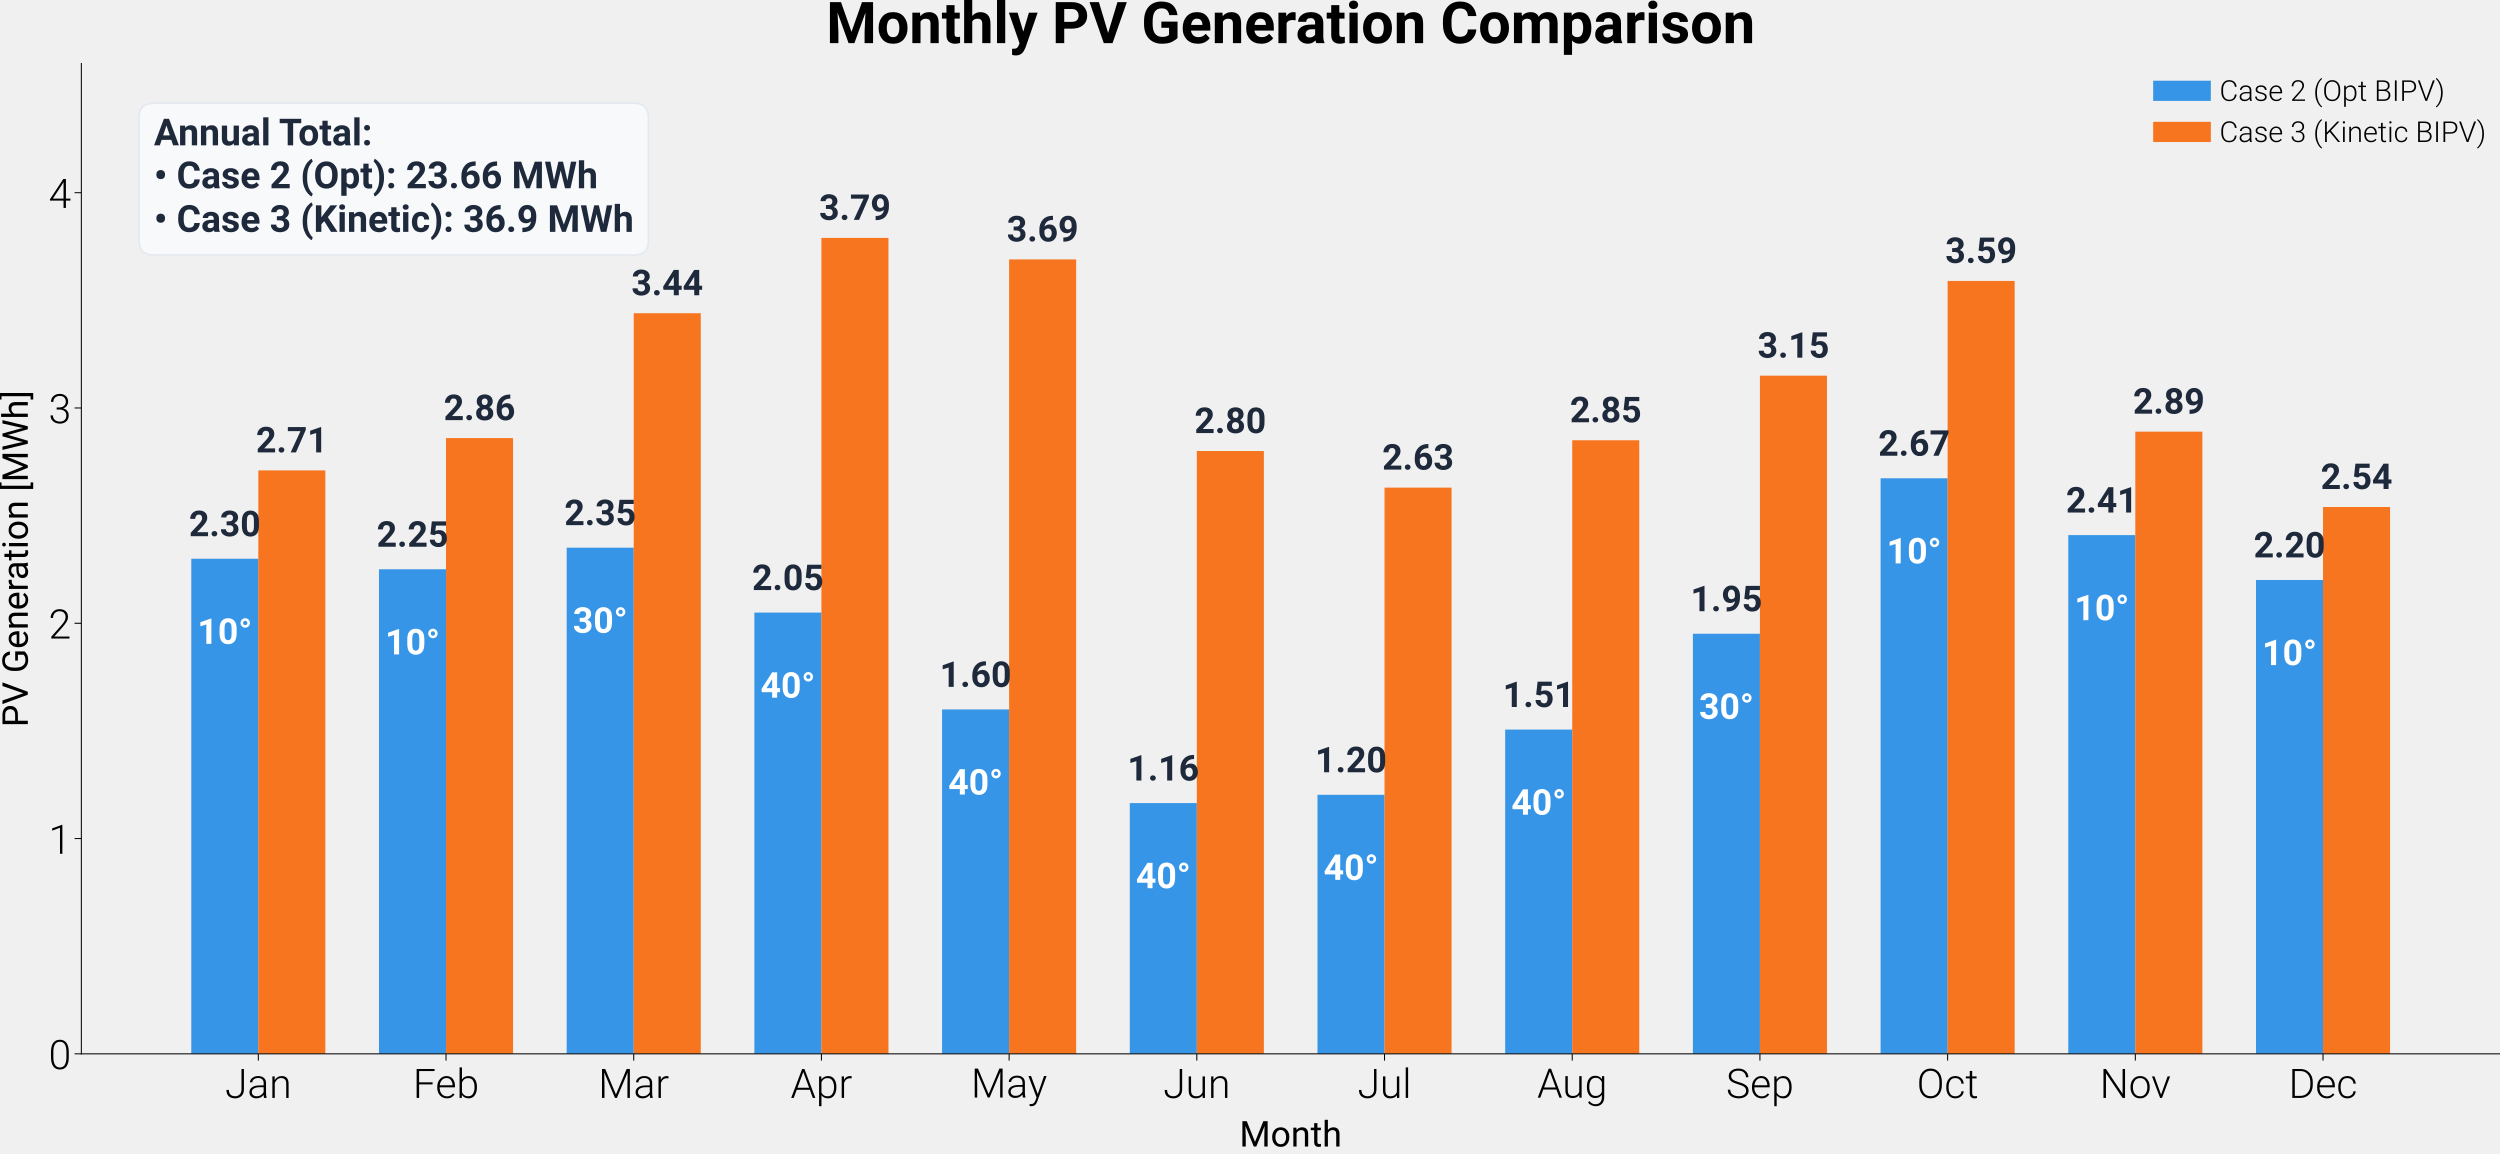
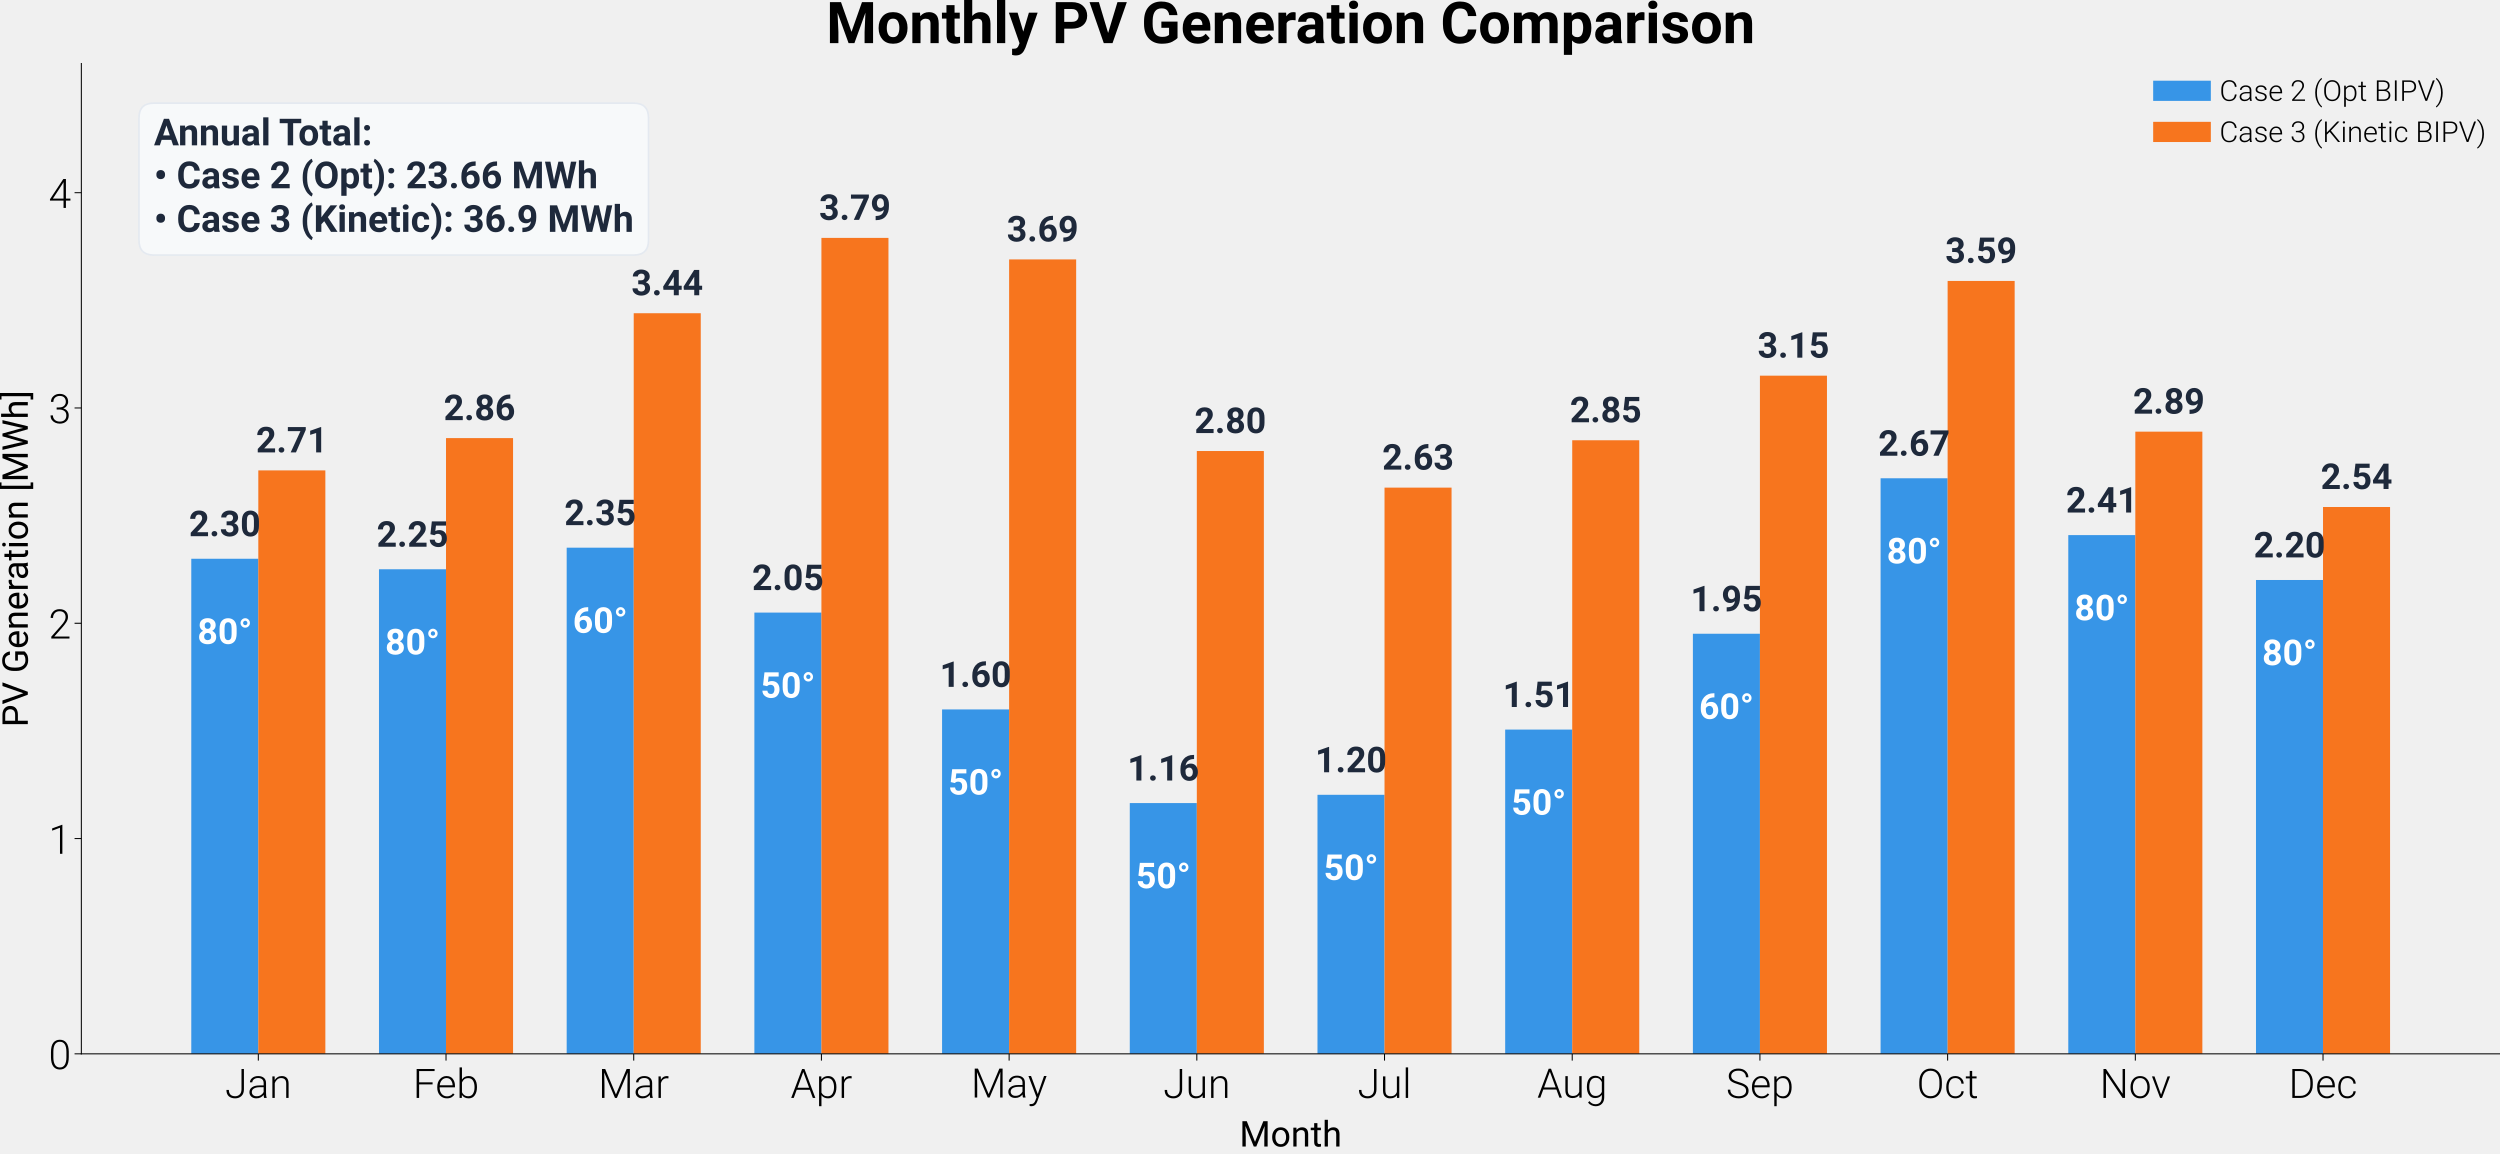
<svg xmlns="http://www.w3.org/2000/svg" xmlns:xlink="http://www.w3.org/1999/xlink" width="737.008pt" height="340.157pt" viewBox="0 0 737.008 340.157" version="1.1">
  <defs>
    <style type="text/css">*{stroke-linejoin: round; stroke-linecap: butt}</style>
  </defs>
  <g id="figure_1">
    <g id="patch_1">
      <path d="M 0 340.157  L 737.008 340.157  L 737.008 0  L 0 0  L 0 340.157  z " style="fill: none" />
    </g>
    <g id="axes_1">
      <g id="patch_2">
        <path d="M 23.98 310.677  L 737.008 310.677  L 737.008 18.72  L 23.98 18.72  L 23.98 310.677  z " style="fill: none" />
      </g>
      <g id="matplotlib.axis_1">
        <g id="xtick_1">
          <g id="line2d_1">
            <defs>
-               <path id="m864b86af0f" d="M 0 0  L 0 2  " style="stroke: #000000; stroke-width: 0.3" />
+               <path id="m0140842e9e" d="M 0 0  L 0 2  " style="stroke: #000000; stroke-width: 0.3" />
            </defs>
            <g>
-               <use xlink:href="#m864b86af0f" x="76.153" y="310.677" style="stroke: #000000; stroke-width: 0.3" />
+               <use xlink:href="#m0140842e9e" x="76.153" y="310.677" style="stroke: #000000; stroke-width: 0.3" />
            </g>
          </g>
          <g id="text_1">
            <text style="font-weight: 300; font-size: 12px; font-family: 'Roboto', 'Lato', 'Inter', 'Open Sans', 'Arial', 'Helvetica', 'Paperlogy', 'Noto Sans CJK KR', 'Pretendard', 'Gothic A1', 'Freesentation', 'AppleGothic', 'Malgun Gothic', sans-serif; text-anchor: middle" x="76.153" y="323.677" transform="rotate(-0 76.15277 323.6775)">Jan</text>
          </g>
        </g>
        <g id="xtick_2">
          <g id="line2d_2">
            <g>
-               <use xlink:href="#m864b86af0f" x="131.488" y="310.677" style="stroke: #000000; stroke-width: 0.3" />
+               <use xlink:href="#m0140842e9e" x="131.488" y="310.677" style="stroke: #000000; stroke-width: 0.3" />
            </g>
          </g>
          <g id="text_2">
            <text style="font-weight: 300; font-size: 12px; font-family: 'Roboto', 'Lato', 'Inter', 'Open Sans', 'Arial', 'Helvetica', 'Paperlogy', 'Noto Sans CJK KR', 'Pretendard', 'Gothic A1', 'Freesentation', 'AppleGothic', 'Malgun Gothic', sans-serif; text-anchor: middle" x="131.488" y="323.677" transform="rotate(-0 131.4875 323.6775)">Feb</text>
          </g>
        </g>
        <g id="xtick_3">
          <g id="line2d_3">
            <g>
-               <use xlink:href="#m864b86af0f" x="186.822" y="310.677" style="stroke: #000000; stroke-width: 0.3" />
+               <use xlink:href="#m0140842e9e" x="186.822" y="310.677" style="stroke: #000000; stroke-width: 0.3" />
            </g>
          </g>
          <g id="text_3">
            <text style="font-weight: 300; font-size: 12px; font-family: 'Roboto', 'Lato', 'Inter', 'Open Sans', 'Arial', 'Helvetica', 'Paperlogy', 'Noto Sans CJK KR', 'Pretendard', 'Gothic A1', 'Freesentation', 'AppleGothic', 'Malgun Gothic', sans-serif; text-anchor: middle" x="186.822" y="323.677" transform="rotate(-0 186.8223 323.6775)">Mar</text>
          </g>
        </g>
        <g id="xtick_4">
          <g id="line2d_4">
            <g>
-               <use xlink:href="#m864b86af0f" x="242.157" y="310.677" style="stroke: #000000; stroke-width: 0.3" />
+               <use xlink:href="#m0140842e9e" x="242.157" y="310.677" style="stroke: #000000; stroke-width: 0.3" />
            </g>
          </g>
          <g id="text_4">
            <text style="font-weight: 300; font-size: 12px; font-family: 'Roboto', 'Lato', 'Inter', 'Open Sans', 'Arial', 'Helvetica', 'Paperlogy', 'Noto Sans CJK KR', 'Pretendard', 'Gothic A1', 'Freesentation', 'AppleGothic', 'Malgun Gothic', sans-serif; text-anchor: middle" x="242.157" y="323.677" transform="rotate(-0 242.157 323.6775)">Apr</text>
          </g>
        </g>
        <g id="xtick_5">
          <g id="line2d_5">
            <g>
-               <use xlink:href="#m864b86af0f" x="297.492" y="310.677" style="stroke: #000000; stroke-width: 0.3" />
+               <use xlink:href="#m0140842e9e" x="297.492" y="310.677" style="stroke: #000000; stroke-width: 0.3" />
            </g>
          </g>
          <g id="text_5">
            <text style="font-weight: 300; font-size: 12px; font-family: 'Roboto', 'Lato', 'Inter', 'Open Sans', 'Arial', 'Helvetica', 'Paperlogy', 'Noto Sans CJK KR', 'Pretendard', 'Gothic A1', 'Freesentation', 'AppleGothic', 'Malgun Gothic', sans-serif; text-anchor: middle" x="297.492" y="323.554" transform="rotate(-0 297.4918 323.5537)">May</text>
          </g>
        </g>
        <g id="xtick_6">
          <g id="line2d_6">
            <g>
-               <use xlink:href="#m864b86af0f" x="352.827" y="310.677" style="stroke: #000000; stroke-width: 0.3" />
+               <use xlink:href="#m0140842e9e" x="352.827" y="310.677" style="stroke: #000000; stroke-width: 0.3" />
            </g>
          </g>
          <g id="text_6">
            <text style="font-weight: 300; font-size: 12px; font-family: 'Roboto', 'Lato', 'Inter', 'Open Sans', 'Arial', 'Helvetica', 'Paperlogy', 'Noto Sans CJK KR', 'Pretendard', 'Gothic A1', 'Freesentation', 'AppleGothic', 'Malgun Gothic', sans-serif; text-anchor: middle" x="352.827" y="323.677" transform="rotate(-0 352.8266 323.6775)">Jun</text>
          </g>
        </g>
        <g id="xtick_7">
          <g id="line2d_7">
            <g>
-               <use xlink:href="#m864b86af0f" x="408.161" y="310.677" style="stroke: #000000; stroke-width: 0.3" />
+               <use xlink:href="#m0140842e9e" x="408.161" y="310.677" style="stroke: #000000; stroke-width: 0.3" />
            </g>
          </g>
          <g id="text_7">
            <text style="font-weight: 300; font-size: 12px; font-family: 'Roboto', 'Lato', 'Inter', 'Open Sans', 'Arial', 'Helvetica', 'Paperlogy', 'Noto Sans CJK KR', 'Pretendard', 'Gothic A1', 'Freesentation', 'AppleGothic', 'Malgun Gothic', sans-serif; text-anchor: middle" x="408.161" y="323.677" transform="rotate(-0 408.1613 323.6775)">Jul</text>
          </g>
        </g>
        <g id="xtick_8">
          <g id="line2d_8">
            <g>
-               <use xlink:href="#m864b86af0f" x="463.496" y="310.677" style="stroke: #000000; stroke-width: 0.3" />
+               <use xlink:href="#m0140842e9e" x="463.496" y="310.677" style="stroke: #000000; stroke-width: 0.3" />
            </g>
          </g>
          <g id="text_8">
            <text style="font-weight: 300; font-size: 12px; font-family: 'Roboto', 'Lato', 'Inter', 'Open Sans', 'Arial', 'Helvetica', 'Paperlogy', 'Noto Sans CJK KR', 'Pretendard', 'Gothic A1', 'Freesentation', 'AppleGothic', 'Malgun Gothic', sans-serif; text-anchor: middle" x="463.496" y="323.589" transform="rotate(-0 463.4961 323.5894)">Aug</text>
          </g>
        </g>
        <g id="xtick_9">
          <g id="line2d_9">
            <g>
-               <use xlink:href="#m864b86af0f" x="518.831" y="310.677" style="stroke: #000000; stroke-width: 0.3" />
+               <use xlink:href="#m0140842e9e" x="518.831" y="310.677" style="stroke: #000000; stroke-width: 0.3" />
            </g>
          </g>
          <g id="text_9">
            <text style="font-weight: 300; font-size: 12px; font-family: 'Roboto', 'Lato', 'Inter', 'Open Sans', 'Arial', 'Helvetica', 'Paperlogy', 'Noto Sans CJK KR', 'Pretendard', 'Gothic A1', 'Freesentation', 'AppleGothic', 'Malgun Gothic', sans-serif; text-anchor: middle" x="518.831" y="323.677" transform="rotate(-0 518.8308 323.6775)">Sep</text>
          </g>
        </g>
        <g id="xtick_10">
          <g id="line2d_10">
            <g>
-               <use xlink:href="#m864b86af0f" x="574.166" y="310.677" style="stroke: #000000; stroke-width: 0.3" />
+               <use xlink:href="#m0140842e9e" x="574.166" y="310.677" style="stroke: #000000; stroke-width: 0.3" />
            </g>
          </g>
          <g id="text_10">
            <text style="font-weight: 300; font-size: 12px; font-family: 'Roboto', 'Lato', 'Inter', 'Open Sans', 'Arial', 'Helvetica', 'Paperlogy', 'Noto Sans CJK KR', 'Pretendard', 'Gothic A1', 'Freesentation', 'AppleGothic', 'Malgun Gothic', sans-serif; text-anchor: middle" x="574.166" y="323.677" transform="rotate(-0 574.1656 323.6775)">Oct</text>
          </g>
        </g>
        <g id="xtick_11">
          <g id="line2d_11">
            <g>
-               <use xlink:href="#m864b86af0f" x="629.5" y="310.677" style="stroke: #000000; stroke-width: 0.3" />
+               <use xlink:href="#m0140842e9e" x="629.5" y="310.677" style="stroke: #000000; stroke-width: 0.3" />
            </g>
          </g>
          <g id="text_11">
            <text style="font-weight: 300; font-size: 12px; font-family: 'Roboto', 'Lato', 'Inter', 'Open Sans', 'Arial', 'Helvetica', 'Paperlogy', 'Noto Sans CJK KR', 'Pretendard', 'Gothic A1', 'Freesentation', 'AppleGothic', 'Malgun Gothic', sans-serif; text-anchor: middle" x="629.5" y="323.677" transform="rotate(-0 629.5003 323.6775)">Nov</text>
          </g>
        </g>
        <g id="xtick_12">
          <g id="line2d_12">
            <g>
-               <use xlink:href="#m864b86af0f" x="684.835" y="310.677" style="stroke: #000000; stroke-width: 0.3" />
+               <use xlink:href="#m0140842e9e" x="684.835" y="310.677" style="stroke: #000000; stroke-width: 0.3" />
            </g>
          </g>
          <g id="text_12">
            <text style="font-weight: 300; font-size: 12px; font-family: 'Roboto', 'Lato', 'Inter', 'Open Sans', 'Arial', 'Helvetica', 'Paperlogy', 'Noto Sans CJK KR', 'Pretendard', 'Gothic A1', 'Freesentation', 'AppleGothic', 'Malgun Gothic', sans-serif; text-anchor: middle" x="684.835" y="323.677" transform="rotate(-0 684.8351 323.6775)">Dec</text>
          </g>
        </g>
        <g id="text_13">
          <text style="font-size: 10.5px; font-family: 'Roboto', 'Lato', 'Inter', 'Open Sans', 'Arial', 'Helvetica', 'Paperlogy', 'Noto Sans CJK KR', 'Pretendard', 'Gothic A1', 'Freesentation', 'AppleGothic', 'Malgun Gothic', sans-serif; text-anchor: middle" x="380.494" y="337.99" transform="rotate(-0 380.4939 337.99)">Month</text>
        </g>
      </g>
      <g id="matplotlib.axis_2">
        <g id="ytick_1">
          <g id="line2d_13">
            <defs>
-               <path id="m030aab9003" d="M 0 0  L -2 0  " style="stroke: #000000; stroke-width: 0.3" />
+               <path id="m5243ebfebb" d="M 0 0  L -2 0  " style="stroke: #000000; stroke-width: 0.3" />
            </defs>
            <g>
-               <use xlink:href="#m030aab9003" x="23.98" y="310.677" style="stroke: #000000; stroke-width: 0.3" />
+               <use xlink:href="#m5243ebfebb" x="23.98" y="310.677" style="stroke: #000000; stroke-width: 0.3" />
            </g>
          </g>
          <g id="text_14">
            <text style="font-weight: 300; font-size: 12px; font-family: 'Roboto', 'Lato', 'Inter', 'Open Sans', 'Arial', 'Helvetica', 'Paperlogy', 'Noto Sans CJK KR', 'Pretendard', 'Gothic A1', 'Freesentation', 'AppleGothic', 'Malgun Gothic', sans-serif; text-anchor: end" x="20.98" y="315.177" transform="rotate(-0 20.98 315.1775)">0</text>
          </g>
        </g>
        <g id="ytick_2">
          <g id="line2d_14">
            <g>
-               <use xlink:href="#m030aab9003" x="23.98" y="247.208" style="stroke: #000000; stroke-width: 0.3" />
+               <use xlink:href="#m5243ebfebb" x="23.98" y="247.208" style="stroke: #000000; stroke-width: 0.3" />
            </g>
          </g>
          <g id="text_15">
            <text style="font-weight: 300; font-size: 12px; font-family: 'Roboto', 'Lato', 'Inter', 'Open Sans', 'Arial', 'Helvetica', 'Paperlogy', 'Noto Sans CJK KR', 'Pretendard', 'Gothic A1', 'Freesentation', 'AppleGothic', 'Malgun Gothic', sans-serif; text-anchor: end" x="20.98" y="251.708" transform="rotate(-0 20.98 251.7085)">1</text>
          </g>
        </g>
        <g id="ytick_3">
          <g id="line2d_15">
            <g>
-               <use xlink:href="#m030aab9003" x="23.98" y="183.739" style="stroke: #000000; stroke-width: 0.3" />
+               <use xlink:href="#m5243ebfebb" x="23.98" y="183.739" style="stroke: #000000; stroke-width: 0.3" />
            </g>
          </g>
          <g id="text_16">
            <text style="font-weight: 300; font-size: 12px; font-family: 'Roboto', 'Lato', 'Inter', 'Open Sans', 'Arial', 'Helvetica', 'Paperlogy', 'Noto Sans CJK KR', 'Pretendard', 'Gothic A1', 'Freesentation', 'AppleGothic', 'Malgun Gothic', sans-serif; text-anchor: end" x="20.98" y="188.239" transform="rotate(-0 20.98 188.2394)">2</text>
          </g>
        </g>
        <g id="ytick_4">
          <g id="line2d_16">
            <g>
-               <use xlink:href="#m030aab9003" x="23.98" y="120.27" style="stroke: #000000; stroke-width: 0.3" />
+               <use xlink:href="#m5243ebfebb" x="23.98" y="120.27" style="stroke: #000000; stroke-width: 0.3" />
            </g>
          </g>
          <g id="text_17">
            <text style="font-weight: 300; font-size: 12px; font-family: 'Roboto', 'Lato', 'Inter', 'Open Sans', 'Arial', 'Helvetica', 'Paperlogy', 'Noto Sans CJK KR', 'Pretendard', 'Gothic A1', 'Freesentation', 'AppleGothic', 'Malgun Gothic', sans-serif; text-anchor: end" x="20.98" y="124.77" transform="rotate(-0 20.98 124.7704)">3</text>
          </g>
        </g>
        <g id="ytick_5">
          <g id="line2d_17">
            <g>
-               <use xlink:href="#m030aab9003" x="23.98" y="56.801" style="stroke: #000000; stroke-width: 0.3" />
+               <use xlink:href="#m5243ebfebb" x="23.98" y="56.801" style="stroke: #000000; stroke-width: 0.3" />
            </g>
          </g>
          <g id="text_18">
            <text style="font-weight: 300; font-size: 12px; font-family: 'Roboto', 'Lato', 'Inter', 'Open Sans', 'Arial', 'Helvetica', 'Paperlogy', 'Noto Sans CJK KR', 'Pretendard', 'Gothic A1', 'Freesentation', 'AppleGothic', 'Malgun Gothic', sans-serif; text-anchor: end" x="20.98" y="61.301" transform="rotate(-0 20.98 61.30141)">4</text>
          </g>
        </g>
        <g id="text_19">
          <text style="font-size: 10.5px; font-family: 'Roboto', 'Lato', 'Inter', 'Open Sans', 'Arial', 'Helvetica', 'Paperlogy', 'Noto Sans CJK KR', 'Pretendard', 'Gothic A1', 'Freesentation', 'AppleGothic', 'Malgun Gothic', sans-serif; text-anchor: middle" x="8.197" y="164.699" transform="rotate(-90 8.196563 164.6987)">PV Generation [MWh]</text>
        </g>
      </g>
      <g id="patch_3">
-         <path d="M 56.39 310.677  L 76.153 310.677  L 76.153 164.725  L 56.39 164.725  z " clip-path="url(#p544e17c97d)" style="fill: #228be6; opacity: 0.9" />
+         <path d="M 56.39 310.677  L 76.153 310.677  L 76.153 164.725  L 56.39 164.725  z " clip-path="url(#pa333ef0a3d)" style="fill: #228be6; opacity: 0.9" />
      </g>
      <g id="patch_4">
-         <path d="M 111.725 310.677  L 131.488 310.677  L 131.488 167.823  L 111.725 167.823  z " clip-path="url(#p544e17c97d)" style="fill: #228be6; opacity: 0.9" />
+         <path d="M 111.725 310.677  L 131.488 310.677  L 131.488 167.823  L 111.725 167.823  z " clip-path="url(#pa333ef0a3d)" style="fill: #228be6; opacity: 0.9" />
      </g>
      <g id="patch_5">
-         <path d="M 167.06 310.677  L 186.822 310.677  L 186.822 161.459  L 167.06 161.459  z " clip-path="url(#p544e17c97d)" style="fill: #228be6; opacity: 0.9" />
+         <path d="M 167.06 310.677  L 186.822 310.677  L 186.822 161.459  L 167.06 161.459  z " clip-path="url(#pa333ef0a3d)" style="fill: #228be6; opacity: 0.9" />
      </g>
      <g id="patch_6">
-         <path d="M 222.395 310.677  L 242.157 310.677  L 242.157 180.594  L 222.395 180.594  z " clip-path="url(#p544e17c97d)" style="fill: #228be6; opacity: 0.9" />
+         <path d="M 222.395 310.677  L 242.157 310.677  L 242.157 180.594  L 222.395 180.594  z " clip-path="url(#pa333ef0a3d)" style="fill: #228be6; opacity: 0.9" />
      </g>
      <g id="patch_7">
-         <path d="M 277.729 310.677  L 297.492 310.677  L 297.492 209.144  L 277.729 209.144  z " clip-path="url(#p544e17c97d)" style="fill: #228be6; opacity: 0.9" />
+         <path d="M 277.729 310.677  L 297.492 310.677  L 297.492 209.144  L 277.729 209.144  z " clip-path="url(#pa333ef0a3d)" style="fill: #228be6; opacity: 0.9" />
      </g>
      <g id="patch_8">
-         <path d="M 333.064 310.677  L 352.827 310.677  L 352.827 236.751  L 333.064 236.751  z " clip-path="url(#p544e17c97d)" style="fill: #228be6; opacity: 0.9" />
+         <path d="M 333.064 310.677  L 352.827 310.677  L 352.827 236.751  L 333.064 236.751  z " clip-path="url(#pa333ef0a3d)" style="fill: #228be6; opacity: 0.9" />
      </g>
      <g id="patch_9">
-         <path d="M 388.399 310.677  L 408.161 310.677  L 408.161 234.31  L 388.399 234.31  z " clip-path="url(#p544e17c97d)" style="fill: #228be6; opacity: 0.9" />
+         <path d="M 388.399 310.677  L 408.161 310.677  L 408.161 234.31  L 388.399 234.31  z " clip-path="url(#pa333ef0a3d)" style="fill: #228be6; opacity: 0.9" />
      </g>
      <g id="patch_10">
-         <path d="M 443.734 310.677  L 463.496 310.677  L 463.496 215.082  L 443.734 215.082  z " clip-path="url(#p544e17c97d)" style="fill: #228be6; opacity: 0.9" />
+         <path d="M 443.734 310.677  L 463.496 310.677  L 463.496 215.082  L 443.734 215.082  z " clip-path="url(#pa333ef0a3d)" style="fill: #228be6; opacity: 0.9" />
      </g>
      <g id="patch_11">
-         <path d="M 499.068 310.677  L 518.831 310.677  L 518.831 186.832  L 499.068 186.832  z " clip-path="url(#p544e17c97d)" style="fill: #228be6; opacity: 0.9" />
+         <path d="M 499.068 310.677  L 518.831 310.677  L 518.831 186.832  L 499.068 186.832  z " clip-path="url(#pa333ef0a3d)" style="fill: #228be6; opacity: 0.9" />
      </g>
      <g id="patch_12">
-         <path d="M 554.403 310.677  L 574.166 310.677  L 574.166 140.997  L 554.403 140.997  z " clip-path="url(#p544e17c97d)" style="fill: #228be6; opacity: 0.9" />
+         <path d="M 554.403 310.677  L 574.166 310.677  L 574.166 140.997  L 554.403 140.997  z " clip-path="url(#pa333ef0a3d)" style="fill: #228be6; opacity: 0.9" />
      </g>
      <g id="patch_13">
-         <path d="M 609.738 310.677  L 629.5 310.677  L 629.5 157.751  L 609.738 157.751  z " clip-path="url(#p544e17c97d)" style="fill: #228be6; opacity: 0.9" />
+         <path d="M 609.738 310.677  L 629.5 310.677  L 629.5 157.751  L 609.738 157.751  z " clip-path="url(#pa333ef0a3d)" style="fill: #228be6; opacity: 0.9" />
      </g>
      <g id="patch_14">
-         <path d="M 665.073 310.677  L 684.835 310.677  L 684.835 170.983  L 665.073 170.983  z " clip-path="url(#p544e17c97d)" style="fill: #228be6; opacity: 0.9" />
+         <path d="M 665.073 310.677  L 684.835 310.677  L 684.835 170.983  L 665.073 170.983  z " clip-path="url(#pa333ef0a3d)" style="fill: #228be6; opacity: 0.9" />
      </g>
      <g id="patch_15">
-         <path d="M 76.153 310.677  L 95.915 310.677  L 95.915 138.676  L 76.153 138.676  z " clip-path="url(#p544e17c97d)" style="fill: #f76707; opacity: 0.9" />
+         <path d="M 76.153 310.677  L 95.915 310.677  L 95.915 138.676  L 76.153 138.676  z " clip-path="url(#pa333ef0a3d)" style="fill: #f76707; opacity: 0.9" />
      </g>
      <g id="patch_16">
-         <path d="M 131.488 310.677  L 151.25 310.677  L 151.25 129.156  L 131.488 129.156  z " clip-path="url(#p544e17c97d)" style="fill: #f76707; opacity: 0.9" />
+         <path d="M 131.488 310.677  L 151.25 310.677  L 151.25 129.156  L 131.488 129.156  z " clip-path="url(#pa333ef0a3d)" style="fill: #f76707; opacity: 0.9" />
      </g>
      <g id="patch_17">
-         <path d="M 186.822 310.677  L 206.585 310.677  L 206.585 92.344  L 186.822 92.344  z " clip-path="url(#p544e17c97d)" style="fill: #f76707; opacity: 0.9" />
+         <path d="M 186.822 310.677  L 206.585 310.677  L 206.585 92.344  L 186.822 92.344  z " clip-path="url(#pa333ef0a3d)" style="fill: #f76707; opacity: 0.9" />
      </g>
      <g id="patch_18">
-         <path d="M 242.157 310.677  L 261.919 310.677  L 261.919 70.13  L 242.157 70.13  z " clip-path="url(#p544e17c97d)" style="fill: #f76707; opacity: 0.9" />
+         <path d="M 242.157 310.677  L 261.919 310.677  L 261.919 70.13  L 242.157 70.13  z " clip-path="url(#pa333ef0a3d)" style="fill: #f76707; opacity: 0.9" />
      </g>
      <g id="patch_19">
-         <path d="M 297.492 310.677  L 317.254 310.677  L 317.254 76.477  L 297.492 76.477  z " clip-path="url(#p544e17c97d)" style="fill: #f76707; opacity: 0.9" />
+         <path d="M 297.492 310.677  L 317.254 310.677  L 317.254 76.477  L 297.492 76.477  z " clip-path="url(#pa333ef0a3d)" style="fill: #f76707; opacity: 0.9" />
      </g>
      <g id="patch_20">
-         <path d="M 352.827 310.677  L 372.589 310.677  L 372.589 132.964  L 352.827 132.964  z " clip-path="url(#p544e17c97d)" style="fill: #f76707; opacity: 0.9" />
+         <path d="M 352.827 310.677  L 372.589 310.677  L 372.589 132.964  L 352.827 132.964  z " clip-path="url(#pa333ef0a3d)" style="fill: #f76707; opacity: 0.9" />
      </g>
      <g id="patch_21">
-         <path d="M 408.161 310.677  L 427.924 310.677  L 427.924 143.754  L 408.161 143.754  z " clip-path="url(#p544e17c97d)" style="fill: #f76707; opacity: 0.9" />
+         <path d="M 408.161 310.677  L 427.924 310.677  L 427.924 143.754  L 408.161 143.754  z " clip-path="url(#pa333ef0a3d)" style="fill: #f76707; opacity: 0.9" />
      </g>
      <g id="patch_22">
-         <path d="M 463.496 310.677  L 483.258 310.677  L 483.258 129.791  L 463.496 129.791  z " clip-path="url(#p544e17c97d)" style="fill: #f76707; opacity: 0.9" />
+         <path d="M 463.496 310.677  L 483.258 310.677  L 483.258 129.791  L 463.496 129.791  z " clip-path="url(#pa333ef0a3d)" style="fill: #f76707; opacity: 0.9" />
      </g>
      <g id="patch_23">
-         <path d="M 518.831 310.677  L 538.593 310.677  L 538.593 110.75  L 518.831 110.75  z " clip-path="url(#p544e17c97d)" style="fill: #f76707; opacity: 0.9" />
+         <path d="M 518.831 310.677  L 538.593 310.677  L 538.593 110.75  L 518.831 110.75  z " clip-path="url(#pa333ef0a3d)" style="fill: #f76707; opacity: 0.9" />
      </g>
      <g id="patch_24">
-         <path d="M 574.166 310.677  L 593.928 310.677  L 593.928 82.824  L 574.166 82.824  z " clip-path="url(#p544e17c97d)" style="fill: #f76707; opacity: 0.9" />
+         <path d="M 574.166 310.677  L 593.928 310.677  L 593.928 82.824  L 574.166 82.824  z " clip-path="url(#pa333ef0a3d)" style="fill: #f76707; opacity: 0.9" />
      </g>
      <g id="patch_25">
-         <path d="M 629.5 310.677  L 649.263 310.677  L 649.263 127.252  L 629.5 127.252  z " clip-path="url(#p544e17c97d)" style="fill: #f76707; opacity: 0.9" />
+         <path d="M 629.5 310.677  L 649.263 310.677  L 649.263 127.252  L 629.5 127.252  z " clip-path="url(#pa333ef0a3d)" style="fill: #f76707; opacity: 0.9" />
      </g>
      <g id="patch_26">
-         <path d="M 684.835 310.677  L 704.598 310.677  L 704.598 149.466  L 684.835 149.466  z " clip-path="url(#p544e17c97d)" style="fill: #f76707; opacity: 0.9" />
+         <path d="M 684.835 310.677  L 704.598 310.677  L 704.598 149.466  L 684.835 149.466  z " clip-path="url(#pa333ef0a3d)" style="fill: #f76707; opacity: 0.9" />
      </g>
      <g id="patch_27">
        <path d="M 23.98 310.677  L 23.98 18.72  " style="fill: none; stroke: #000000; stroke-width: 0.3; stroke-linejoin: miter; stroke-linecap: square" />
      </g>
      <g id="patch_28">
        <path d="M 23.98 310.677  L 737.008 310.677  " style="fill: none; stroke: #000000; stroke-width: 0.3; stroke-linejoin: miter; stroke-linecap: square" />
      </g>
      <g id="text_20">
        <text style="font-weight: 700; font-size: 10.5px; font-family: 'Roboto', 'Lato', 'Inter', 'Open Sans', 'Arial', 'Helvetica', 'Paperlogy', 'Noto Sans CJK KR', 'Pretendard', 'Gothic A1', 'Freesentation', 'AppleGothic', 'Malgun Gothic', sans-serif; text-anchor: middle; fill: #1e293b" x="66.272" y="158.076" transform="rotate(-0 66.27156 158.076)">2.30</text>
      </g>
      <g id="text_21">
-         <text style="font-weight: 700; font-size: 10.5px; font-family: 'Roboto', 'Lato', 'Inter', 'Open Sans', 'Arial', 'Helvetica', 'Paperlogy', 'Noto Sans CJK KR', 'Pretendard', 'Gothic A1', 'Freesentation', 'AppleGothic', 'Malgun Gothic', sans-serif; text-anchor: middle; fill: #ffffff" x="66.272" y="189.811" transform="rotate(-0 66.27156 189.8106)">10°</text>
+         <text style="font-weight: 700; font-size: 10.5px; font-family: 'Roboto', 'Lato', 'Inter', 'Open Sans', 'Arial', 'Helvetica', 'Paperlogy', 'Noto Sans CJK KR', 'Pretendard', 'Gothic A1', 'Freesentation', 'AppleGothic', 'Malgun Gothic', sans-serif; text-anchor: middle; fill: #ffffff" x="66.272" y="189.811" transform="rotate(-0 66.27156 189.8106)">80°</text>
      </g>
      <g id="text_22">
        <text style="font-weight: 700; font-size: 10.5px; font-family: 'Roboto', 'Lato', 'Inter', 'Open Sans', 'Arial', 'Helvetica', 'Paperlogy', 'Noto Sans CJK KR', 'Pretendard', 'Gothic A1', 'Freesentation', 'AppleGothic', 'Malgun Gothic', sans-serif; text-anchor: middle; fill: #1e293b" x="121.606" y="161.174" transform="rotate(-0 121.6063 161.1735)">2.25</text>
      </g>
      <g id="text_23">
-         <text style="font-weight: 700; font-size: 10.5px; font-family: 'Roboto', 'Lato', 'Inter', 'Open Sans', 'Arial', 'Helvetica', 'Paperlogy', 'Noto Sans CJK KR', 'Pretendard', 'Gothic A1', 'Freesentation', 'AppleGothic', 'Malgun Gothic', sans-serif; text-anchor: middle; fill: #ffffff" x="121.606" y="192.908" transform="rotate(-0 121.6063 192.908)">10°</text>
+         <text style="font-weight: 700; font-size: 10.5px; font-family: 'Roboto', 'Lato', 'Inter', 'Open Sans', 'Arial', 'Helvetica', 'Paperlogy', 'Noto Sans CJK KR', 'Pretendard', 'Gothic A1', 'Freesentation', 'AppleGothic', 'Malgun Gothic', sans-serif; text-anchor: middle; fill: #ffffff" x="121.606" y="192.908" transform="rotate(-0 121.6063 192.908)">80°</text>
      </g>
      <g id="text_24">
        <text style="font-weight: 700; font-size: 10.5px; font-family: 'Roboto', 'Lato', 'Inter', 'Open Sans', 'Arial', 'Helvetica', 'Paperlogy', 'Noto Sans CJK KR', 'Pretendard', 'Gothic A1', 'Freesentation', 'AppleGothic', 'Malgun Gothic', sans-serif; text-anchor: middle; fill: #1e293b" x="176.941" y="154.81" transform="rotate(-0 176.9411 154.81)">2.35</text>
      </g>
      <g id="text_25">
-         <text style="font-weight: 700; font-size: 10.5px; font-family: 'Roboto', 'Lato', 'Inter', 'Open Sans', 'Arial', 'Helvetica', 'Paperlogy', 'Noto Sans CJK KR', 'Pretendard', 'Gothic A1', 'Freesentation', 'AppleGothic', 'Malgun Gothic', sans-serif; text-anchor: middle; fill: #ffffff" x="176.941" y="186.545" transform="rotate(-0 176.9411 186.5445)">30°</text>
+         <text style="font-weight: 700; font-size: 10.5px; font-family: 'Roboto', 'Lato', 'Inter', 'Open Sans', 'Arial', 'Helvetica', 'Paperlogy', 'Noto Sans CJK KR', 'Pretendard', 'Gothic A1', 'Freesentation', 'AppleGothic', 'Malgun Gothic', sans-serif; text-anchor: middle; fill: #ffffff" x="176.941" y="186.545" transform="rotate(-0 176.9411 186.5445)">60°</text>
      </g>
      <g id="text_26">
        <text style="font-weight: 700; font-size: 10.5px; font-family: 'Roboto', 'Lato', 'Inter', 'Open Sans', 'Arial', 'Helvetica', 'Paperlogy', 'Noto Sans CJK KR', 'Pretendard', 'Gothic A1', 'Freesentation', 'AppleGothic', 'Malgun Gothic', sans-serif; text-anchor: middle; fill: #1e293b" x="232.276" y="173.945" transform="rotate(-0 232.2758 173.9451)">2.05</text>
      </g>
      <g id="text_27">
-         <text style="font-weight: 700; font-size: 10.5px; font-family: 'Roboto', 'Lato', 'Inter', 'Open Sans', 'Arial', 'Helvetica', 'Paperlogy', 'Noto Sans CJK KR', 'Pretendard', 'Gothic A1', 'Freesentation', 'AppleGothic', 'Malgun Gothic', sans-serif; text-anchor: middle; fill: #ffffff" x="232.276" y="205.68" transform="rotate(-0 232.2758 205.6796)">40°</text>
+         <text style="font-weight: 700; font-size: 10.5px; font-family: 'Roboto', 'Lato', 'Inter', 'Open Sans', 'Arial', 'Helvetica', 'Paperlogy', 'Noto Sans CJK KR', 'Pretendard', 'Gothic A1', 'Freesentation', 'AppleGothic', 'Malgun Gothic', sans-serif; text-anchor: middle; fill: #ffffff" x="232.276" y="205.68" transform="rotate(-0 232.2758 205.6796)">50°</text>
      </g>
      <g id="text_28">
        <text style="font-weight: 700; font-size: 10.5px; font-family: 'Roboto', 'Lato', 'Inter', 'Open Sans', 'Arial', 'Helvetica', 'Paperlogy', 'Noto Sans CJK KR', 'Pretendard', 'Gothic A1', 'Freesentation', 'AppleGothic', 'Malgun Gothic', sans-serif; text-anchor: middle; fill: #1e293b" x="287.611" y="202.495" transform="rotate(-0 287.6106 202.4948)">1.60</text>
      </g>
      <g id="text_29">
-         <text style="font-weight: 700; font-size: 10.5px; font-family: 'Roboto', 'Lato', 'Inter', 'Open Sans', 'Arial', 'Helvetica', 'Paperlogy', 'Noto Sans CJK KR', 'Pretendard', 'Gothic A1', 'Freesentation', 'AppleGothic', 'Malgun Gothic', sans-serif; text-anchor: middle; fill: #ffffff" x="287.611" y="234.229" transform="rotate(-0 287.6106 234.2293)">40°</text>
+         <text style="font-weight: 700; font-size: 10.5px; font-family: 'Roboto', 'Lato', 'Inter', 'Open Sans', 'Arial', 'Helvetica', 'Paperlogy', 'Noto Sans CJK KR', 'Pretendard', 'Gothic A1', 'Freesentation', 'AppleGothic', 'Malgun Gothic', sans-serif; text-anchor: middle; fill: #ffffff" x="287.611" y="234.229" transform="rotate(-0 287.6106 234.2293)">50°</text>
      </g>
      <g id="text_30">
        <text style="font-weight: 700; font-size: 10.5px; font-family: 'Roboto', 'Lato', 'Inter', 'Open Sans', 'Arial', 'Helvetica', 'Paperlogy', 'Noto Sans CJK KR', 'Pretendard', 'Gothic A1', 'Freesentation', 'AppleGothic', 'Malgun Gothic', sans-serif; text-anchor: middle; fill: #1e293b" x="342.945" y="230.101" transform="rotate(-0 342.9454 230.1014)">1.16</text>
      </g>
      <g id="text_31">
-         <text style="font-weight: 700; font-size: 10.5px; font-family: 'Roboto', 'Lato', 'Inter', 'Open Sans', 'Arial', 'Helvetica', 'Paperlogy', 'Noto Sans CJK KR', 'Pretendard', 'Gothic A1', 'Freesentation', 'AppleGothic', 'Malgun Gothic', sans-serif; text-anchor: middle; fill: #ffffff" x="342.945" y="261.836" transform="rotate(-0 342.9454 261.8359)">40°</text>
+         <text style="font-weight: 700; font-size: 10.5px; font-family: 'Roboto', 'Lato', 'Inter', 'Open Sans', 'Arial', 'Helvetica', 'Paperlogy', 'Noto Sans CJK KR', 'Pretendard', 'Gothic A1', 'Freesentation', 'AppleGothic', 'Malgun Gothic', sans-serif; text-anchor: middle; fill: #ffffff" x="342.945" y="261.836" transform="rotate(-0 342.9454 261.8359)">50°</text>
      </g>
      <g id="text_32">
        <text style="font-weight: 700; font-size: 10.5px; font-family: 'Roboto', 'Lato', 'Inter', 'Open Sans', 'Arial', 'Helvetica', 'Paperlogy', 'Noto Sans CJK KR', 'Pretendard', 'Gothic A1', 'Freesentation', 'AppleGothic', 'Malgun Gothic', sans-serif; text-anchor: middle; fill: #1e293b" x="398.28" y="227.661" transform="rotate(-0 398.2801 227.6606)">1.20</text>
      </g>
      <g id="text_33">
-         <text style="font-weight: 700; font-size: 10.5px; font-family: 'Roboto', 'Lato', 'Inter', 'Open Sans', 'Arial', 'Helvetica', 'Paperlogy', 'Noto Sans CJK KR', 'Pretendard', 'Gothic A1', 'Freesentation', 'AppleGothic', 'Malgun Gothic', sans-serif; text-anchor: middle; fill: #ffffff" x="398.28" y="259.395" transform="rotate(-0 398.2801 259.3951)">40°</text>
+         <text style="font-weight: 700; font-size: 10.5px; font-family: 'Roboto', 'Lato', 'Inter', 'Open Sans', 'Arial', 'Helvetica', 'Paperlogy', 'Noto Sans CJK KR', 'Pretendard', 'Gothic A1', 'Freesentation', 'AppleGothic', 'Malgun Gothic', sans-serif; text-anchor: middle; fill: #ffffff" x="398.28" y="259.395" transform="rotate(-0 398.2801 259.3951)">50°</text>
      </g>
      <g id="text_34">
        <text style="font-weight: 700; font-size: 10.5px; font-family: 'Roboto', 'Lato', 'Inter', 'Open Sans', 'Arial', 'Helvetica', 'Paperlogy', 'Noto Sans CJK KR', 'Pretendard', 'Gothic A1', 'Freesentation', 'AppleGothic', 'Malgun Gothic', sans-serif; text-anchor: middle; fill: #1e293b" x="453.615" y="208.433" transform="rotate(-0 453.6149 208.433)">1.51</text>
      </g>
      <g id="text_35">
-         <text style="font-weight: 700; font-size: 10.5px; font-family: 'Roboto', 'Lato', 'Inter', 'Open Sans', 'Arial', 'Helvetica', 'Paperlogy', 'Noto Sans CJK KR', 'Pretendard', 'Gothic A1', 'Freesentation', 'AppleGothic', 'Malgun Gothic', sans-serif; text-anchor: middle; fill: #ffffff" x="453.615" y="240.167" transform="rotate(-0 453.6149 240.1675)">40°</text>
+         <text style="font-weight: 700; font-size: 10.5px; font-family: 'Roboto', 'Lato', 'Inter', 'Open Sans', 'Arial', 'Helvetica', 'Paperlogy', 'Noto Sans CJK KR', 'Pretendard', 'Gothic A1', 'Freesentation', 'AppleGothic', 'Malgun Gothic', sans-serif; text-anchor: middle; fill: #ffffff" x="453.615" y="240.167" transform="rotate(-0 453.6149 240.1675)">50°</text>
      </g>
      <g id="text_36">
        <text style="font-weight: 700; font-size: 10.5px; font-family: 'Roboto', 'Lato', 'Inter', 'Open Sans', 'Arial', 'Helvetica', 'Paperlogy', 'Noto Sans CJK KR', 'Pretendard', 'Gothic A1', 'Freesentation', 'AppleGothic', 'Malgun Gothic', sans-serif; text-anchor: middle; fill: #1e293b" x="508.95" y="180.183" transform="rotate(-0 508.9496 180.1828)">1.95</text>
      </g>
      <g id="text_37">
-         <text style="font-weight: 700; font-size: 10.5px; font-family: 'Roboto', 'Lato', 'Inter', 'Open Sans', 'Arial', 'Helvetica', 'Paperlogy', 'Noto Sans CJK KR', 'Pretendard', 'Gothic A1', 'Freesentation', 'AppleGothic', 'Malgun Gothic', sans-serif; text-anchor: middle; fill: #ffffff" x="508.95" y="211.917" transform="rotate(-0 508.9496 211.9173)">30°</text>
+         <text style="font-weight: 700; font-size: 10.5px; font-family: 'Roboto', 'Lato', 'Inter', 'Open Sans', 'Arial', 'Helvetica', 'Paperlogy', 'Noto Sans CJK KR', 'Pretendard', 'Gothic A1', 'Freesentation', 'AppleGothic', 'Malgun Gothic', sans-serif; text-anchor: middle; fill: #ffffff" x="508.95" y="211.917" transform="rotate(-0 508.9496 211.9173)">60°</text>
      </g>
      <g id="text_38">
        <text style="font-weight: 700; font-size: 10.5px; font-family: 'Roboto', 'Lato', 'Inter', 'Open Sans', 'Arial', 'Helvetica', 'Paperlogy', 'Noto Sans CJK KR', 'Pretendard', 'Gothic A1', 'Freesentation', 'AppleGothic', 'Malgun Gothic', sans-serif; text-anchor: middle; fill: #1e293b" x="564.284" y="134.348" transform="rotate(-0 564.2844 134.3482)">2.67</text>
      </g>
      <g id="text_39">
-         <text style="font-weight: 700; font-size: 10.5px; font-family: 'Roboto', 'Lato', 'Inter', 'Open Sans', 'Arial', 'Helvetica', 'Paperlogy', 'Noto Sans CJK KR', 'Pretendard', 'Gothic A1', 'Freesentation', 'AppleGothic', 'Malgun Gothic', sans-serif; text-anchor: middle; fill: #ffffff" x="564.284" y="166.083" transform="rotate(-0 564.2844 166.0827)">10°</text>
+         <text style="font-weight: 700; font-size: 10.5px; font-family: 'Roboto', 'Lato', 'Inter', 'Open Sans', 'Arial', 'Helvetica', 'Paperlogy', 'Noto Sans CJK KR', 'Pretendard', 'Gothic A1', 'Freesentation', 'AppleGothic', 'Malgun Gothic', sans-serif; text-anchor: middle; fill: #ffffff" x="564.284" y="166.083" transform="rotate(-0 564.2844 166.0827)">80°</text>
      </g>
      <g id="text_40">
        <text style="font-weight: 700; font-size: 10.5px; font-family: 'Roboto', 'Lato', 'Inter', 'Open Sans', 'Arial', 'Helvetica', 'Paperlogy', 'Noto Sans CJK KR', 'Pretendard', 'Gothic A1', 'Freesentation', 'AppleGothic', 'Malgun Gothic', sans-serif; text-anchor: middle; fill: #1e293b" x="619.619" y="151.102" transform="rotate(-0 619.6191 151.1019)">2.41</text>
      </g>
      <g id="text_41">
-         <text style="font-weight: 700; font-size: 10.5px; font-family: 'Roboto', 'Lato', 'Inter', 'Open Sans', 'Arial', 'Helvetica', 'Paperlogy', 'Noto Sans CJK KR', 'Pretendard', 'Gothic A1', 'Freesentation', 'AppleGothic', 'Malgun Gothic', sans-serif; text-anchor: middle; fill: #ffffff" x="619.619" y="182.836" transform="rotate(-0 619.6191 182.8365)">10°</text>
+         <text style="font-weight: 700; font-size: 10.5px; font-family: 'Roboto', 'Lato', 'Inter', 'Open Sans', 'Arial', 'Helvetica', 'Paperlogy', 'Noto Sans CJK KR', 'Pretendard', 'Gothic A1', 'Freesentation', 'AppleGothic', 'Malgun Gothic', sans-serif; text-anchor: middle; fill: #ffffff" x="619.619" y="182.836" transform="rotate(-0 619.6191 182.8365)">80°</text>
      </g>
      <g id="text_42">
        <text style="font-weight: 700; font-size: 10.5px; font-family: 'Roboto', 'Lato', 'Inter', 'Open Sans', 'Arial', 'Helvetica', 'Paperlogy', 'Noto Sans CJK KR', 'Pretendard', 'Gothic A1', 'Freesentation', 'AppleGothic', 'Malgun Gothic', sans-serif; text-anchor: middle; fill: #1e293b" x="674.954" y="164.333" transform="rotate(-0 674.9539 164.3334)">2.20</text>
      </g>
      <g id="text_43">
-         <text style="font-weight: 700; font-size: 10.5px; font-family: 'Roboto', 'Lato', 'Inter', 'Open Sans', 'Arial', 'Helvetica', 'Paperlogy', 'Noto Sans CJK KR', 'Pretendard', 'Gothic A1', 'Freesentation', 'AppleGothic', 'Malgun Gothic', sans-serif; text-anchor: middle; fill: #ffffff" x="674.954" y="196.068" transform="rotate(-0 674.9539 196.0679)">10°</text>
+         <text style="font-weight: 700; font-size: 10.5px; font-family: 'Roboto', 'Lato', 'Inter', 'Open Sans', 'Arial', 'Helvetica', 'Paperlogy', 'Noto Sans CJK KR', 'Pretendard', 'Gothic A1', 'Freesentation', 'AppleGothic', 'Malgun Gothic', sans-serif; text-anchor: middle; fill: #ffffff" x="674.954" y="196.068" transform="rotate(-0 674.9539 196.0679)">80°</text>
      </g>
      <g id="text_44">
        <text style="font-weight: 700; font-size: 10.5px; font-family: 'Roboto', 'Lato', 'Inter', 'Open Sans', 'Arial', 'Helvetica', 'Paperlogy', 'Noto Sans CJK KR', 'Pretendard', 'Gothic A1', 'Freesentation', 'AppleGothic', 'Malgun Gothic', sans-serif; text-anchor: middle; fill: #1e293b" x="86.034" y="133.37" transform="rotate(-0 86.03398 133.3702)">2.71</text>
      </g>
      <g id="text_45">
        <text style="font-weight: 700; font-size: 10.5px; font-family: 'Roboto', 'Lato', 'Inter', 'Open Sans', 'Arial', 'Helvetica', 'Paperlogy', 'Noto Sans CJK KR', 'Pretendard', 'Gothic A1', 'Freesentation', 'AppleGothic', 'Malgun Gothic', sans-serif; text-anchor: middle; fill: #1e293b" x="141.369" y="123.85" transform="rotate(-0 141.3687 123.8498)">2.86</text>
      </g>
      <g id="text_46">
        <text style="font-weight: 700; font-size: 10.5px; font-family: 'Roboto', 'Lato', 'Inter', 'Open Sans', 'Arial', 'Helvetica', 'Paperlogy', 'Noto Sans CJK KR', 'Pretendard', 'Gothic A1', 'Freesentation', 'AppleGothic', 'Malgun Gothic', sans-serif; text-anchor: middle; fill: #1e293b" x="196.703" y="87.038" transform="rotate(-0 196.7035 87.0378)">3.44</text>
      </g>
      <g id="text_47">
        <text style="font-weight: 700; font-size: 10.5px; font-family: 'Roboto', 'Lato', 'Inter', 'Open Sans', 'Arial', 'Helvetica', 'Paperlogy', 'Noto Sans CJK KR', 'Pretendard', 'Gothic A1', 'Freesentation', 'AppleGothic', 'Malgun Gothic', sans-serif; text-anchor: middle; fill: #1e293b" x="252.038" y="64.824" transform="rotate(-0 252.0383 64.82364)">3.79</text>
      </g>
      <g id="text_48">
        <text style="font-weight: 700; font-size: 10.5px; font-family: 'Roboto', 'Lato', 'Inter', 'Open Sans', 'Arial', 'Helvetica', 'Paperlogy', 'Noto Sans CJK KR', 'Pretendard', 'Gothic A1', 'Freesentation', 'AppleGothic', 'Malgun Gothic', sans-serif; text-anchor: middle; fill: #1e293b" x="307.373" y="71.171" transform="rotate(-0 307.373 71.17054)">3.69</text>
      </g>
      <g id="text_49">
        <text style="font-weight: 700; font-size: 10.5px; font-family: 'Roboto', 'Lato', 'Inter', 'Open Sans', 'Arial', 'Helvetica', 'Paperlogy', 'Noto Sans CJK KR', 'Pretendard', 'Gothic A1', 'Freesentation', 'AppleGothic', 'Malgun Gothic', sans-serif; text-anchor: middle; fill: #1e293b" x="362.708" y="127.658" transform="rotate(-0 362.7078 127.658)">2.80</text>
      </g>
      <g id="text_50">
        <text style="font-weight: 700; font-size: 10.5px; font-family: 'Roboto', 'Lato', 'Inter', 'Open Sans', 'Arial', 'Helvetica', 'Paperlogy', 'Noto Sans CJK KR', 'Pretendard', 'Gothic A1', 'Freesentation', 'AppleGothic', 'Malgun Gothic', sans-serif; text-anchor: middle; fill: #1e293b" x="418.043" y="138.448" transform="rotate(-0 418.0425 138.4477)">2.63</text>
      </g>
      <g id="text_51">
        <text style="font-weight: 700; font-size: 10.5px; font-family: 'Roboto', 'Lato', 'Inter', 'Open Sans', 'Arial', 'Helvetica', 'Paperlogy', 'Noto Sans CJK KR', 'Pretendard', 'Gothic A1', 'Freesentation', 'AppleGothic', 'Malgun Gothic', sans-serif; text-anchor: middle; fill: #1e293b" x="473.377" y="124.485" transform="rotate(-0 473.3773 124.4845)">2.85</text>
      </g>
      <g id="text_52">
        <text style="font-weight: 700; font-size: 10.5px; font-family: 'Roboto', 'Lato', 'Inter', 'Open Sans', 'Arial', 'Helvetica', 'Paperlogy', 'Noto Sans CJK KR', 'Pretendard', 'Gothic A1', 'Freesentation', 'AppleGothic', 'Malgun Gothic', sans-serif; text-anchor: middle; fill: #1e293b" x="528.712" y="105.444" transform="rotate(-0 528.712 105.4438)">3.15</text>
      </g>
      <g id="text_53">
        <text style="font-weight: 700; font-size: 10.5px; font-family: 'Roboto', 'Lato', 'Inter', 'Open Sans', 'Arial', 'Helvetica', 'Paperlogy', 'Noto Sans CJK KR', 'Pretendard', 'Gothic A1', 'Freesentation', 'AppleGothic', 'Malgun Gothic', sans-serif; text-anchor: middle; fill: #1e293b" x="584.047" y="77.517" transform="rotate(-0 584.0468 77.51744)">3.59</text>
      </g>
      <g id="text_54">
        <text style="font-weight: 700; font-size: 10.5px; font-family: 'Roboto', 'Lato', 'Inter', 'Open Sans', 'Arial', 'Helvetica', 'Paperlogy', 'Noto Sans CJK KR', 'Pretendard', 'Gothic A1', 'Freesentation', 'AppleGothic', 'Malgun Gothic', sans-serif; text-anchor: middle; fill: #1e293b" x="639.382" y="121.946" transform="rotate(-0 639.3816 121.9458)">2.89</text>
      </g>
      <g id="text_55">
        <text style="font-weight: 700; font-size: 10.5px; font-family: 'Roboto', 'Lato', 'Inter', 'Open Sans', 'Arial', 'Helvetica', 'Paperlogy', 'Noto Sans CJK KR', 'Pretendard', 'Gothic A1', 'Freesentation', 'AppleGothic', 'Malgun Gothic', sans-serif; text-anchor: middle; fill: #1e293b" x="694.716" y="144.16" transform="rotate(-0 694.7163 144.1599)">2.54</text>
      </g>
      <g id="text_56">
        <g id="patch_29">
          <path d="M 45.371 75.197  L 186.79 75.197  Q 191.19 75.197 191.19 70.797  L 191.19 34.803  Q 191.19 30.403 186.79 30.403  L 45.371 30.403  Q 40.971 30.403 40.971 34.803  L 40.971 70.797  Q 40.971 75.197 45.371 75.197  z " style="fill: #f8fafc; opacity: 0.85; stroke: #e2e8f0; stroke-width: 0.5; stroke-linejoin: miter" />
        </g>
        <text style="font-weight: 700; font-size: 11px; font-family: 'Roboto', 'Lato', 'Inter', 'Open Sans', 'Arial', 'Helvetica', 'Paperlogy', 'Noto Sans CJK KR', 'Pretendard', 'Gothic A1', 'Freesentation', 'AppleGothic', 'Malgun Gothic', sans-serif; fill: #1e293b" transform="translate(45.37084 42.84308)">Annual Total:</text>
        <text style="font-weight: 700; font-size: 11px; font-family: 'Roboto', 'Lato', 'Inter', 'Open Sans', 'Arial', 'Helvetica', 'Paperlogy', 'Noto Sans CJK KR', 'Pretendard', 'Gothic A1', 'Freesentation', 'AppleGothic', 'Malgun Gothic', sans-serif; fill: #1e293b" transform="translate(45.37084 55.49308)">• Case 2 (Opt): 23.66 MWh</text>
        <text style="font-weight: 700; font-size: 11px; font-family: 'Roboto', 'Lato', 'Inter', 'Open Sans', 'Arial', 'Helvetica', 'Paperlogy', 'Noto Sans CJK KR', 'Pretendard', 'Gothic A1', 'Freesentation', 'AppleGothic', 'Malgun Gothic', sans-serif; fill: #1e293b" transform="translate(45.37084 68.35277)">• Case 3 (Kinetic): 36.9 MWh</text>
      </g>
      <g id="text_57">
        <text style="font-weight: 700; font-size: 17px; font-family: 'Roboto', 'Lato', 'Inter', 'Open Sans', 'Arial', 'Helvetica', 'Paperlogy', 'Noto Sans CJK KR', 'Pretendard', 'Gothic A1', 'Freesentation', 'AppleGothic', 'Malgun Gothic', sans-serif; text-anchor: middle" x="380.494" y="12.72" transform="rotate(-0 380.4939 12.72)">Monthly PV Generation Comparison</text>
      </g>
      <g id="legend_1">
        <g id="patch_30">
          <path d="M 634.762 29.743  L 651.762 29.743  L 651.762 23.793  L 634.762 23.793  z " style="fill: #228be6; opacity: 0.9" />
        </g>
        <g id="text_58">
          <text style="font-weight: 300; font-size: 8.5px; font-family: 'Roboto', 'Lato', 'Inter', 'Open Sans', 'Arial', 'Helvetica', 'Paperlogy', 'Noto Sans CJK KR', 'Pretendard', 'Gothic A1', 'Freesentation', 'AppleGothic', 'Malgun Gothic', sans-serif; text-anchor: start" x="654.312" y="29.743" transform="rotate(-0 654.3122 29.74344)">Case 2 (Opt BIPV)</text>
        </g>
        <g id="patch_31">
          <path d="M 634.762 41.868  L 651.762 41.868  L 651.762 35.918  L 634.762 35.918  z " style="fill: #f76707; opacity: 0.9" />
        </g>
        <g id="text_59">
          <text style="font-weight: 300; font-size: 8.5px; font-family: 'Roboto', 'Lato', 'Inter', 'Open Sans', 'Arial', 'Helvetica', 'Paperlogy', 'Noto Sans CJK KR', 'Pretendard', 'Gothic A1', 'Freesentation', 'AppleGothic', 'Malgun Gothic', sans-serif; text-anchor: start" x="654.312" y="41.868" transform="rotate(-0 654.3122 41.86789)">Case 3 (Kinetic BIPV)</text>
        </g>
      </g>
    </g>
  </g>
  <defs>
-     <clipPath id="p544e17c97d">
+     <clipPath id="pa333ef0a3d">
      <rect x="23.98" y="18.72" width="713.028" height="291.957" />
    </clipPath>
  </defs>
</svg>
